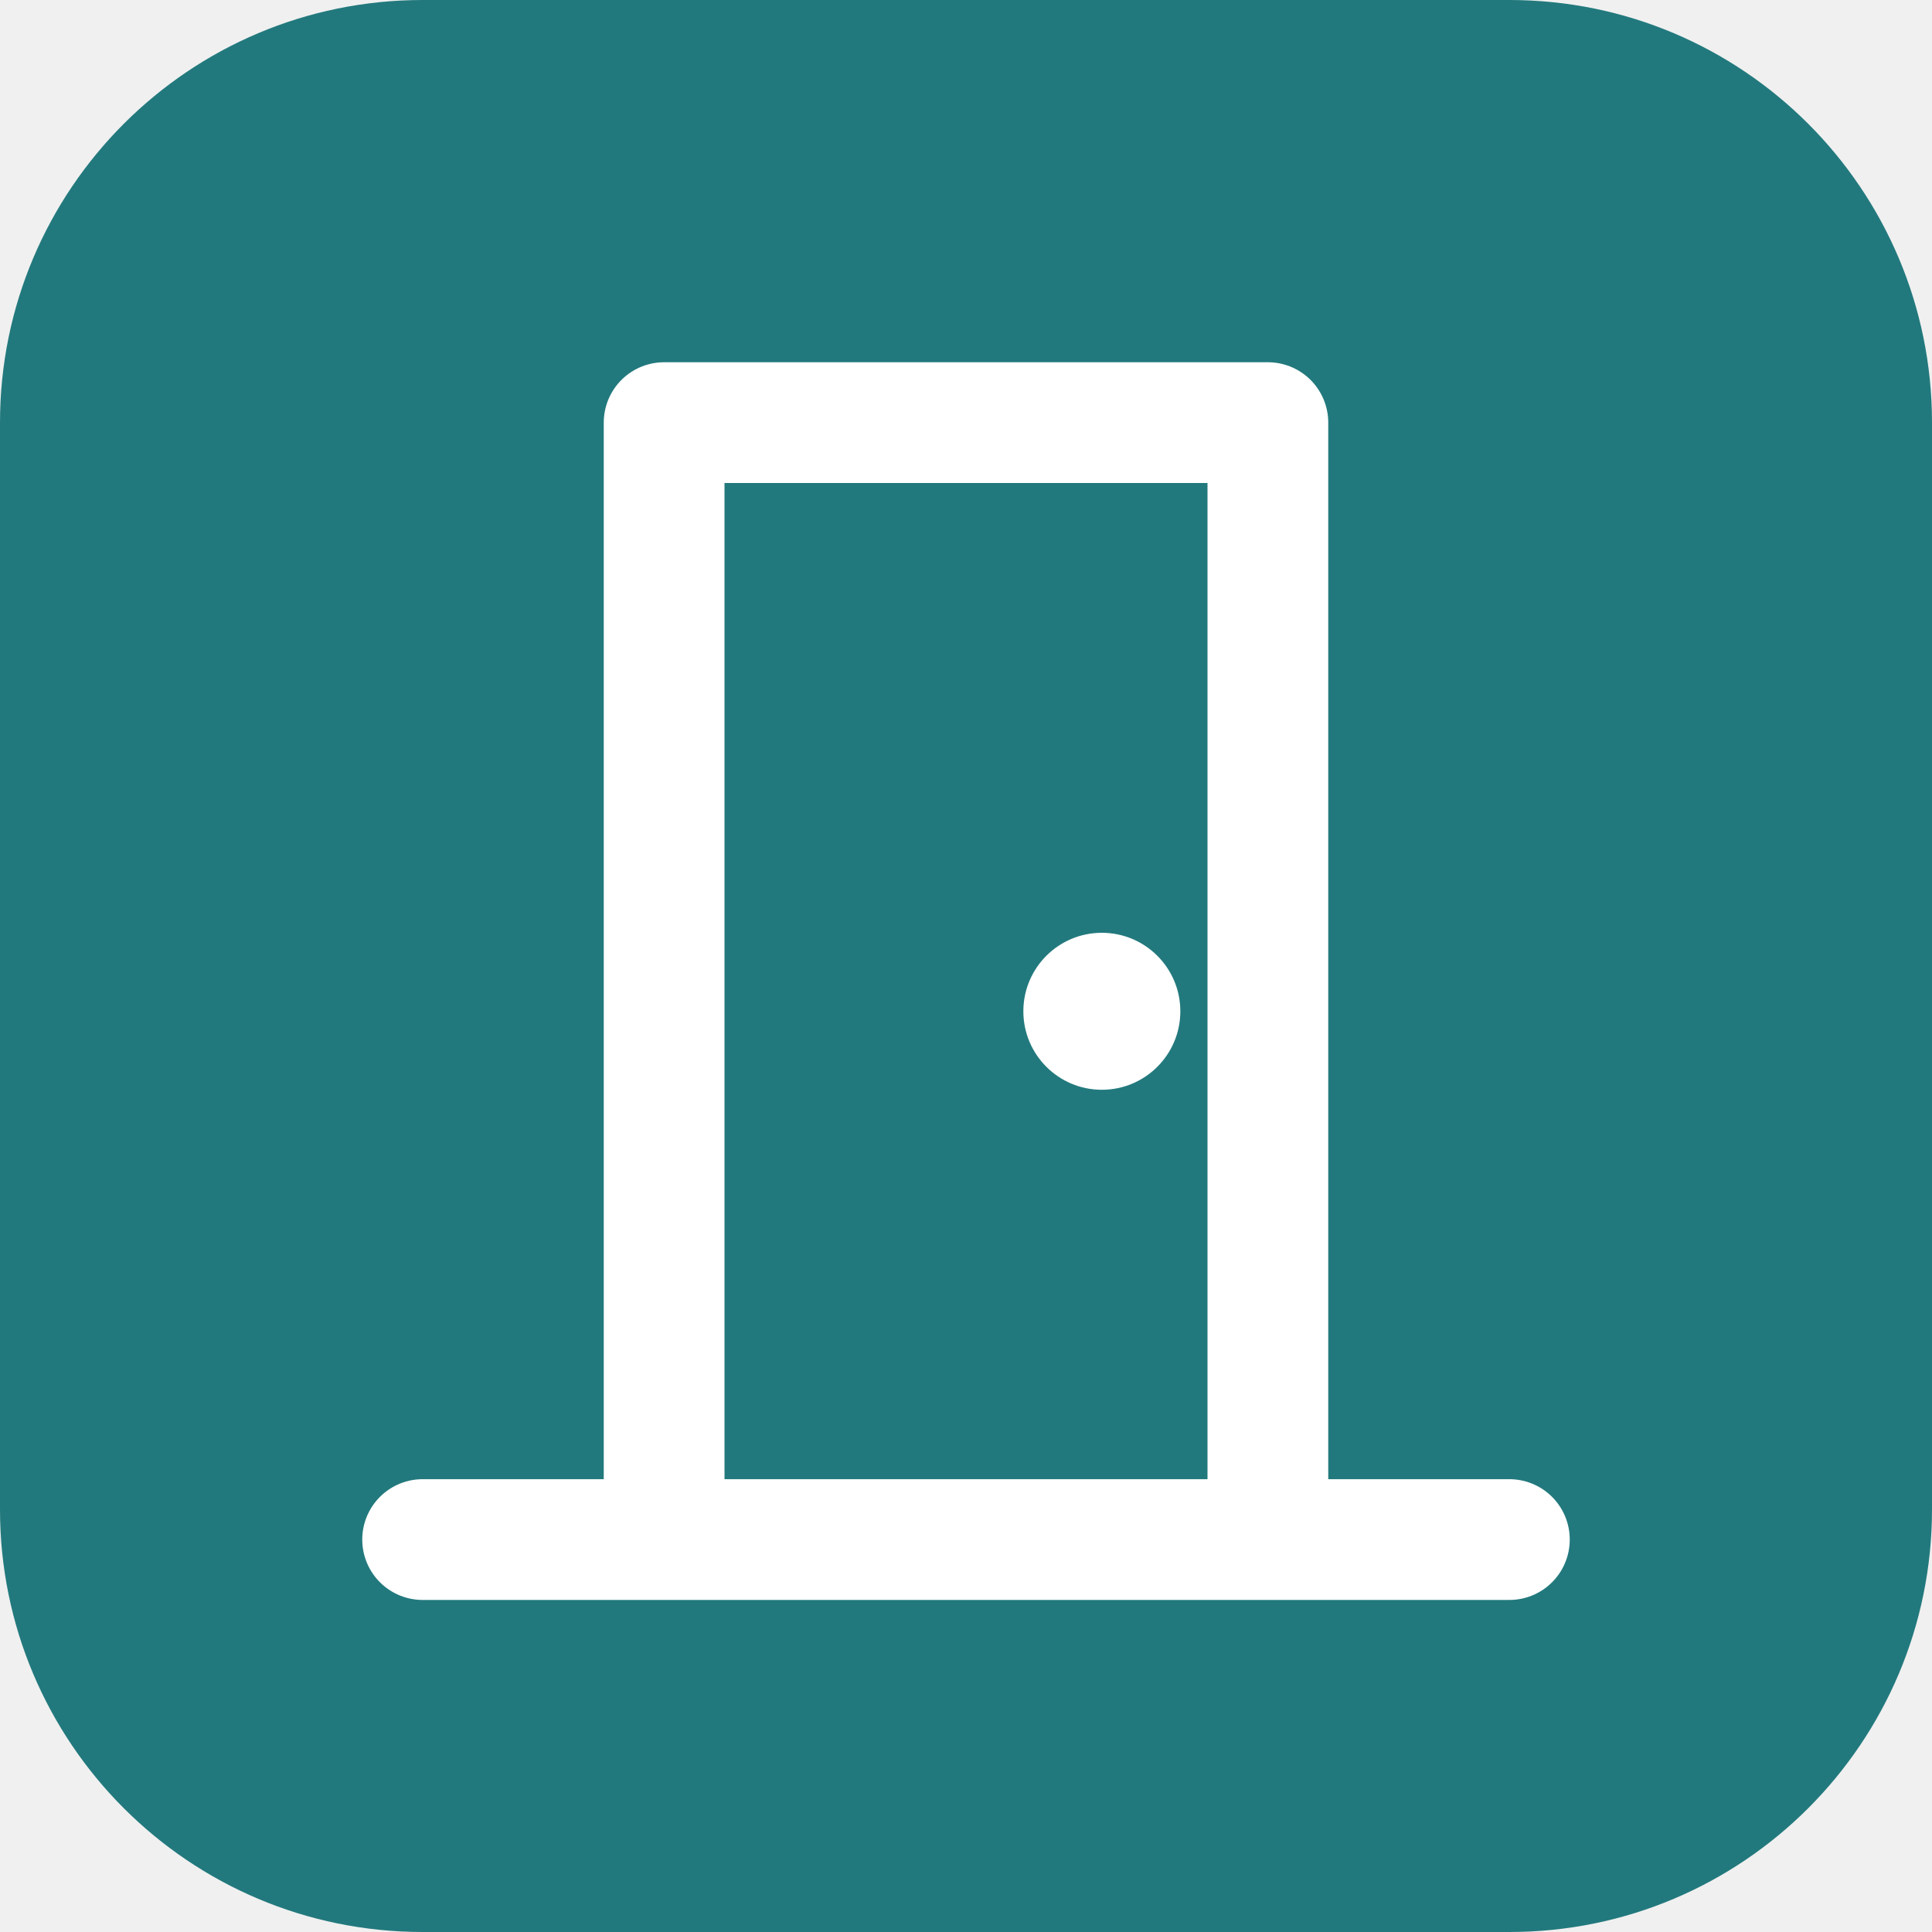
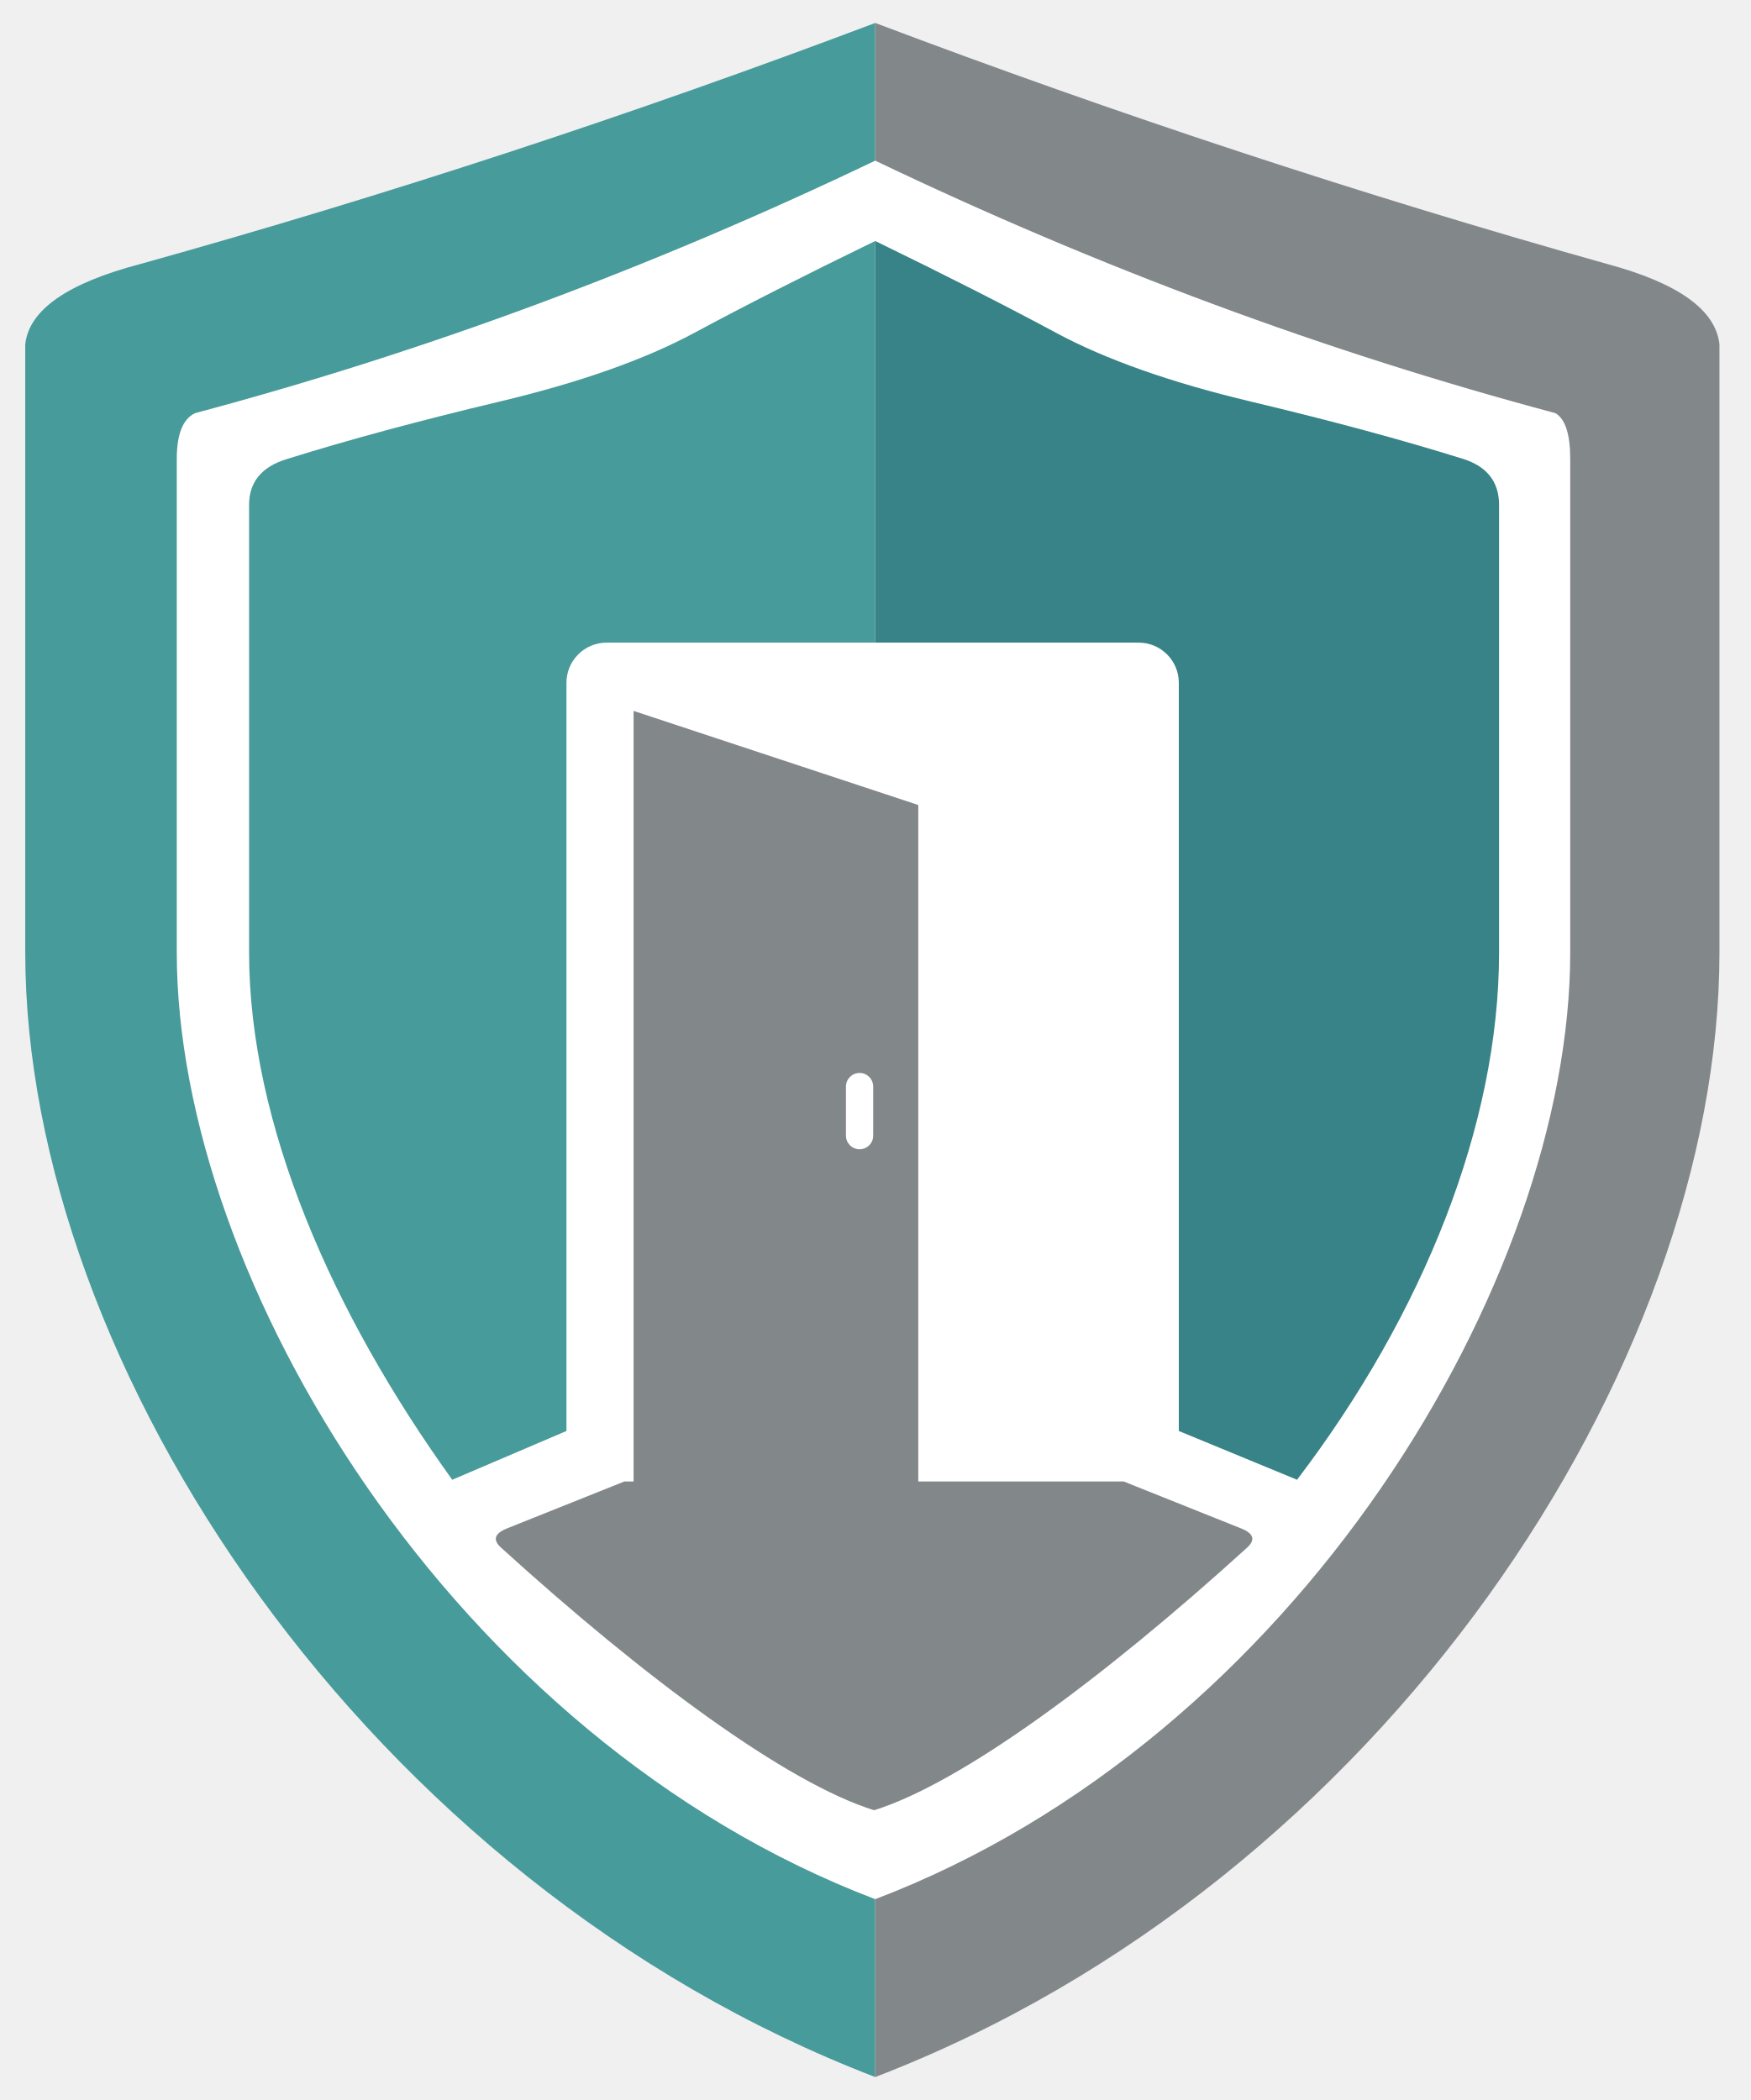
- <svg xmlns="http://www.w3.org/2000/svg" viewBox="0 0 64 64">
-   <rect width="64" height="64" rx="14" fill="#22797D" />
-   <path d="M22 51V14h20v37" fill="none" stroke="#FFFFFF" stroke-width="4" stroke-linejoin="round" />
-   <path d="M14 51h36" fill="none" stroke="#FFFFFF" stroke-width="4" stroke-linecap="round" />
-   <circle cx="36.5" cy="33.5" r="2.6" fill="#FFFFFF" />
+ <svg xmlns="http://www.w3.org/2000/svg" viewBox="26 2 305 366" role="img" aria-label="OpenDoor">
+   <g>
+     <path fill="#479B9A" d="M178.5 6 Q115 30 50.5 48 Q31.4 53 30.4 62 L30.4 168 C30.4 240 90 330 178.5 364 Z" />
+     <path fill="#82878A" d="M178.5 6 Q242 30 306 48 Q324.6 53 325.6 62 L325.6 168 C325.6 240 267 330 178.5 364 Z" />
+     <path fill="#FFFFFF" d="M178.5 30 Q120 58 60 74 Q56.8 75.5 56.8 82 L56.8 168 C56.8 225 105 305 178.5 333 C252 305 299.6 225 299.6 168 L299.6 82 Q299.6 75.5 297 74 Q237 58 178.5 30 Z" />
+     <path fill="#479B9A" d="M178.5 44 Q160 53 147 60 T113 72 T76 82 Q69.4 84 69.4 90 L69.4 168 C69.4 198 84 231 104.8 259.9 L124.7 251.4 L124.7 121 A7 7 0 0 1 131.7 114 L178.5 114 Z" />
+     <path fill="#388387" d="M178.5 44 Q197 53 210 60 T244 72 T281 82 Q287.2 84 287.2 90 L287.2 168 C287.2 198 274 231 252 259.9 L231.4 251.4 L231.4 121 A7 7 0 0 0 224.4 114 L178.5 114 Z" />
+     <path fill="#82878A" d="M136.4 125.9 L186 142.3 L186 262 L136.4 262 Z" />
+     <path fill="#FFFFFF" d="M175.775 189 a2.375 2.375 0 0 1 2.375 2.375 v8.55 a2.375 2.375 0 0 1 -4.75 0 v-8.55 a2.375 2.375 0 0 1 2.375 -2.375 Z" />
+     <path fill="#82878A" d="M134.8 260.2 L221.8 260.2 L242.3 268.4 Q245.5 269.7 243.33 271.7 C218.17 294.57 193.57 312.73 178.3 317.5 C163.03 312.73 138.43 294.57 113.27 271.7 Q111.1 269.7 114.3 268.4 Z" />
+   </g>
</svg>
